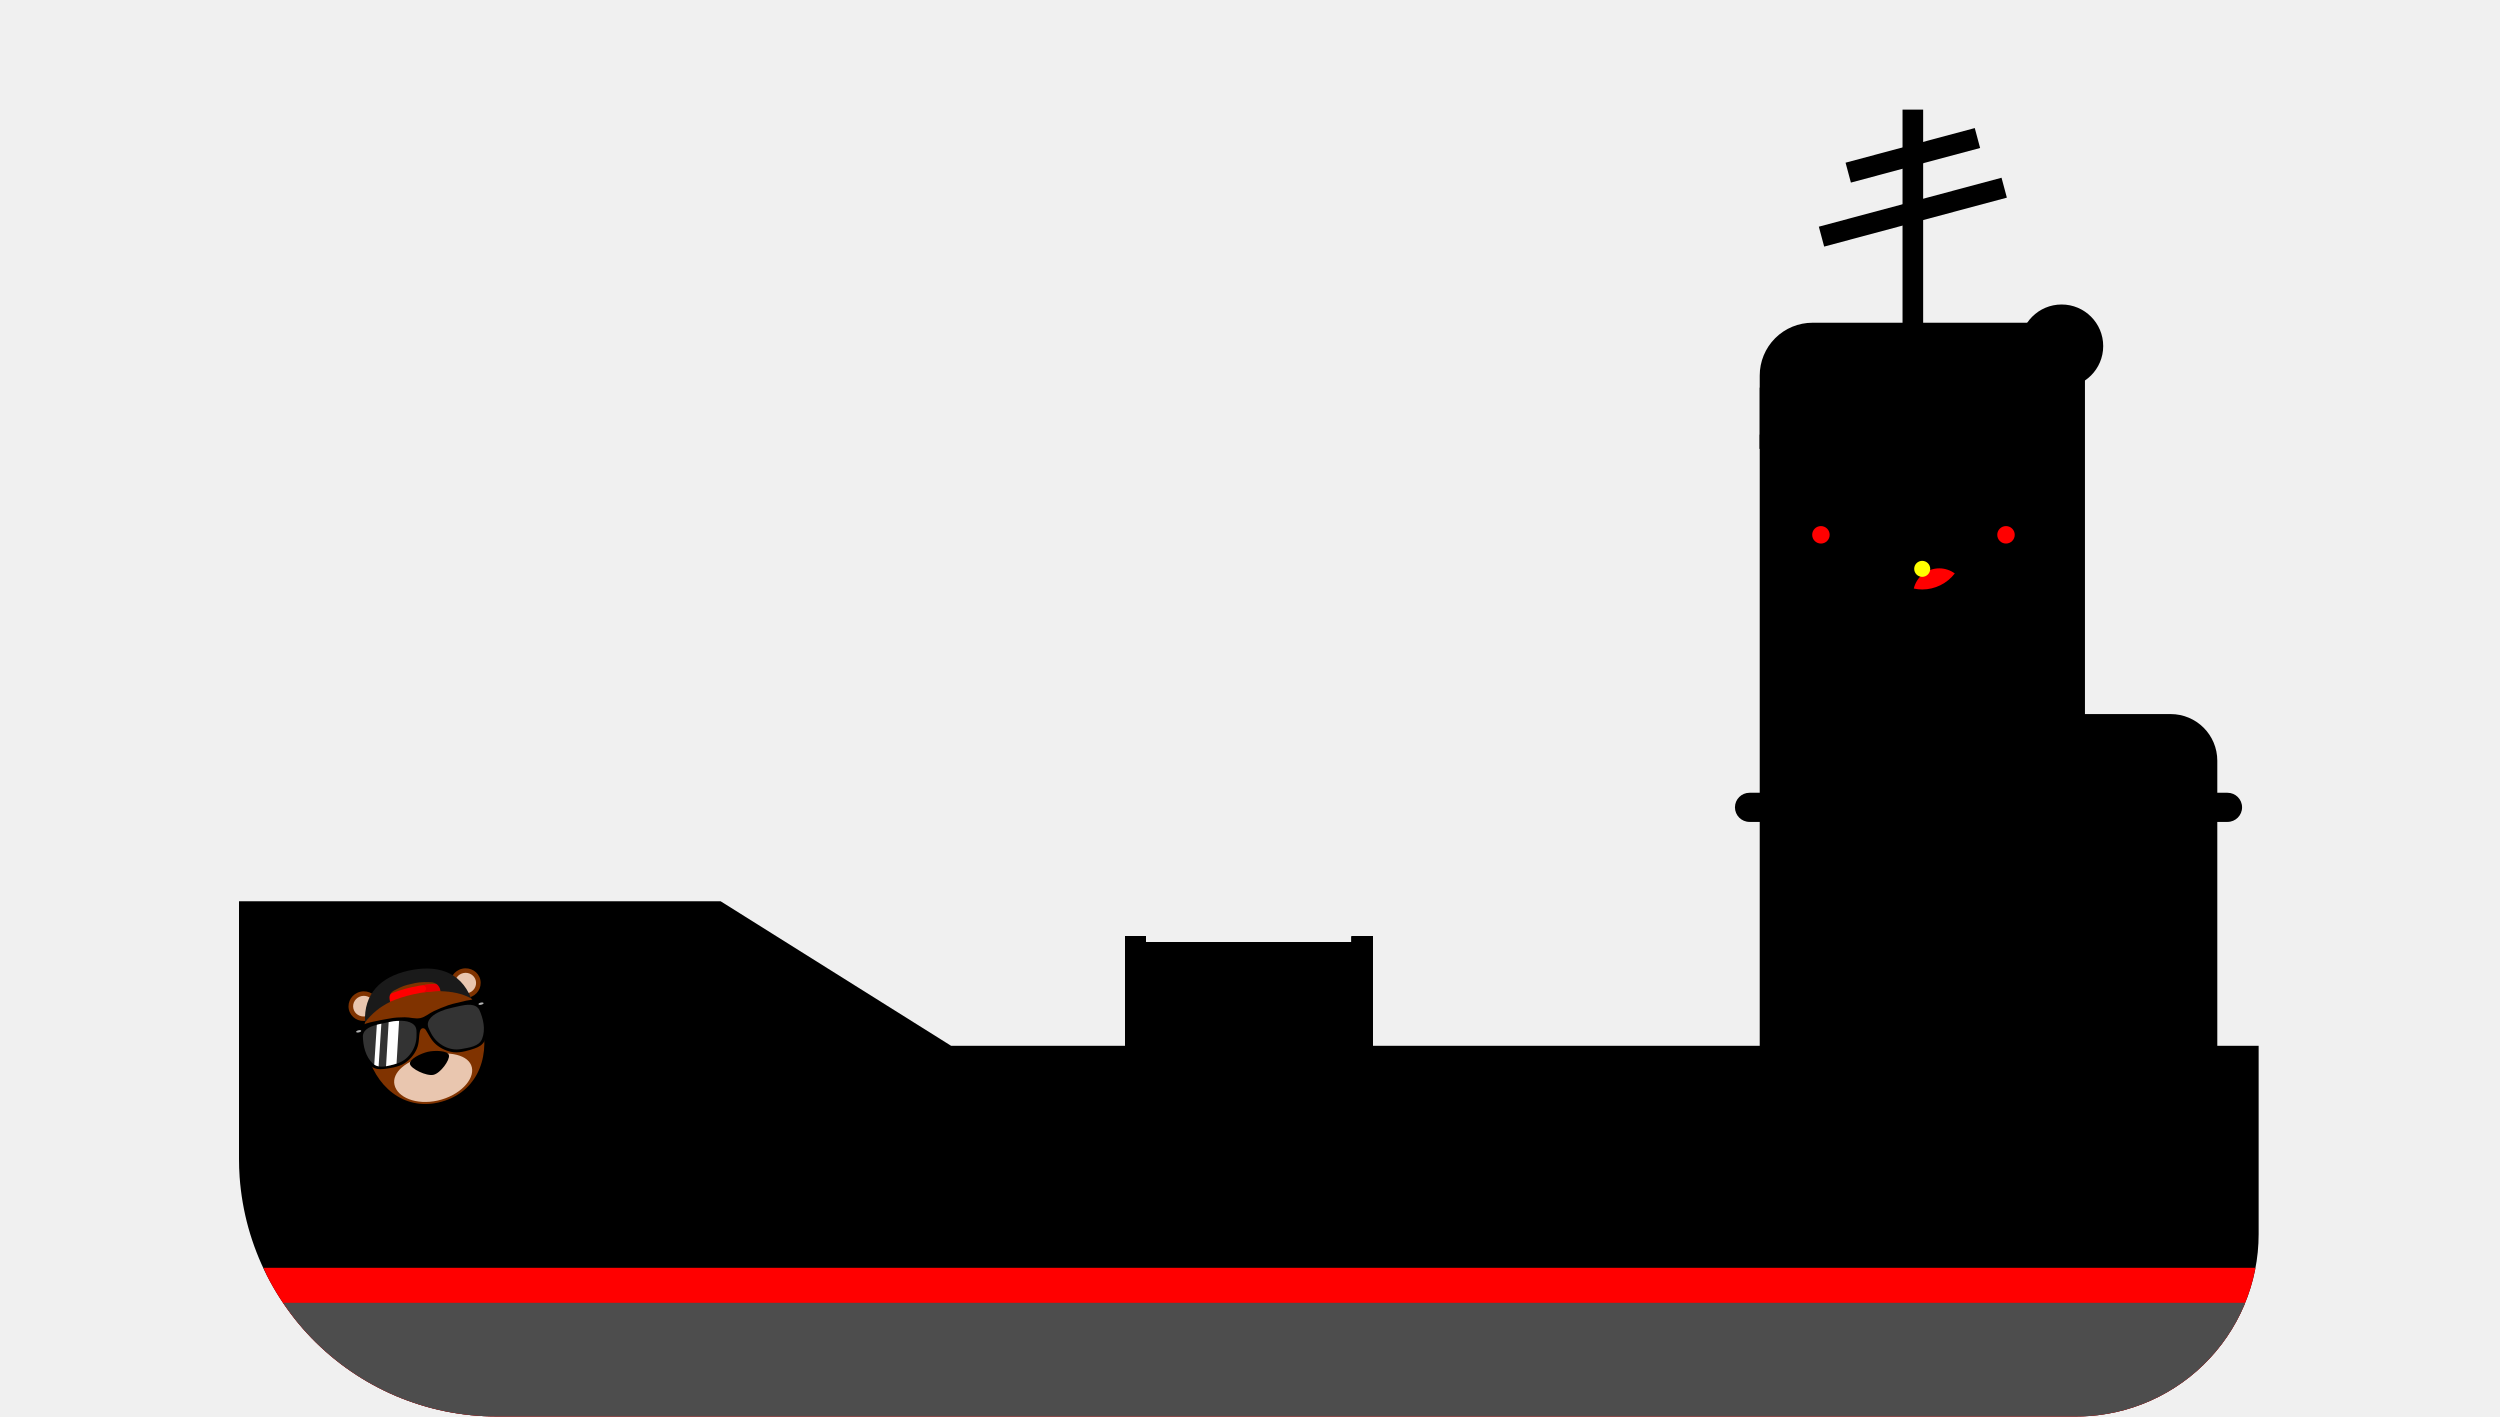
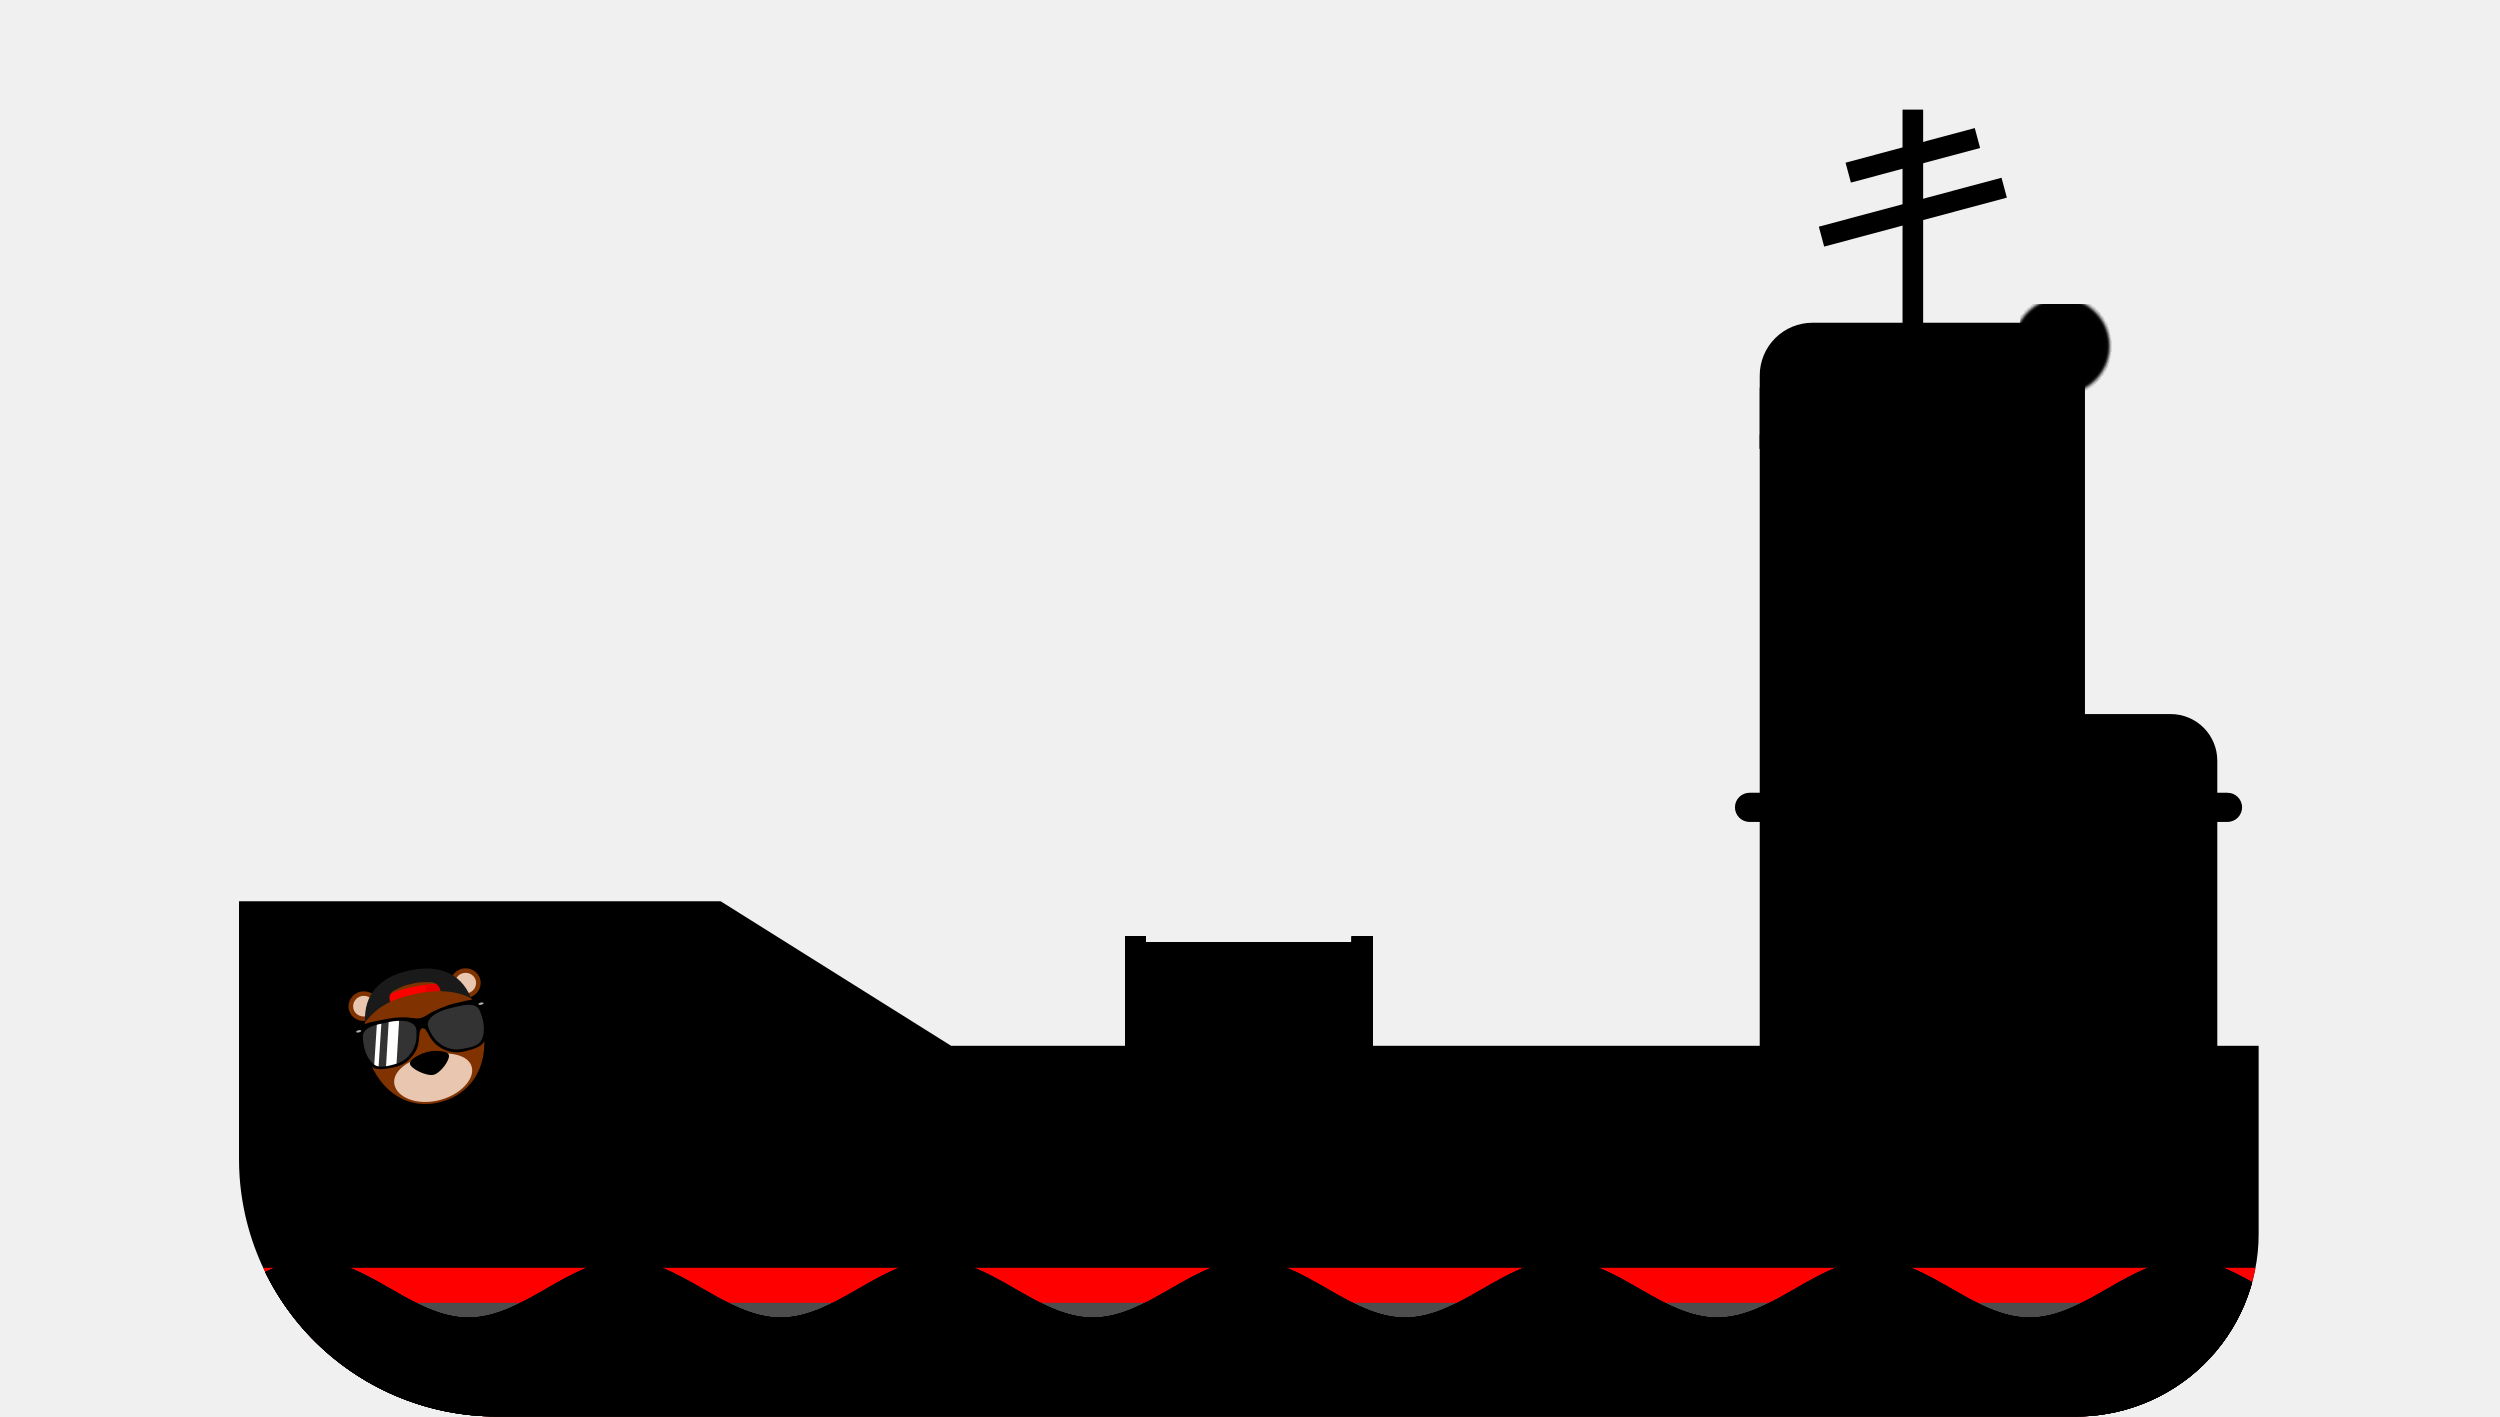
<svg xmlns="http://www.w3.org/2000/svg" viewBox="0 0 160.48 90.925">
  <defs>
+     <filter id="steam" x="0" y="0">
+       <feGaussianBlur in="SourceGraphic" stdDeviation="0.25" />
+     </filter>
+     <clipPath id="boatBody">
+       <path d="M6.993 159.606v16.536a16.536 16.536 0 00.04 1.17 16.536 16.536 0 00.2 1.64 16.536 16.536 0 00.362 1.614 16.536 16.536 0 00.522 1.568 16.536 16.536 0 00.674 1.509 16.536 16.536 0 00.823 1.434 16.536 16.536 0 00.962 1.345 16.536 16.536 0 001.09 1.241 16.536 16.536 0 001.21 1.127 16.536 16.536 0 001.316 1 16.536 16.536 0 001.409.864 16.536 16.536 0 001.489.72 16.536 16.536 0 001.552.566 16.536 16.536 0 001.602.409 16.536 16.536 0 001.634.247 16.536 16.536 0 001.651.083h101.399a11.71 11.71 0 00.828-.03 11.71 11.71 0 001.163-.14 11.71 11.71 0 001.142-.257 11.71 11.71 0 001.11-.37 11.71 11.71 0 001.069-.477 11.71 11.71 0 001.015-.583 11.71 11.71 0 00.952-.68 11.71 11.71 0 00.88-.773 11.71 11.71 0 00.798-.857 11.71 11.71 0 00.708-.932 11.71 11.71 0 00.612-.998 11.71 11.71 0 00.509-1.053 11.71 11.71 0 00.401-1.1 11.71 11.71 0 00.29-1.134 11.71 11.71 0 00.175-1.158 11.71 11.71 0 00.058-1.169v-12.084H52.702l-14.794-9.278H23.529z" style="opacity:1;fill-opacity:1;fill-rule:nonzero;stroke:none;stroke-width:2.65;stroke-linecap:square;stroke-linejoin:miter;stroke-miterlimit:4;stroke-dasharray:none;stroke-dashoffset:0;stroke-opacity:1" />
+     </clipPath>
+     <g id="wave">
+       <path d="M1.672 186.329c3.562 0 6.46-3.705 10.021-3.705 3.562 0 6.46 3.705 10.022 3.705 3.56 0 6.46-3.705 10.02-3.705 3.562 0 6.46 3.705 10.022 3.705 3.561 0 6.46-3.705 10.02-3.705 3.562 0 6.46 3.705 10.022 3.705 3.561 0 6.46-3.705 10.021-3.705 3.561 0 6.46 3.705 10.021 3.705 3.561 0 6.46-3.705 10.021-3.705 3.561 0 6.46 3.705 10.021 3.705 3.562 0 6.46-3.705 10.021-3.705 3.562 0 6.46 3.705 10.022 3.705 3.56 0 6.46-3.705 10.02-3.705 3.562 0 6.46 3.705 10.022 3.705v6.35H1.672z" style="opacity:1;fill-opacity:1;fill-rule:nonzero;stroke:none;stroke-width:2.5;stroke-linecap:square;stroke-linejoin:miter;stroke-miterlimit:4;stroke-dasharray:none;stroke-dashoffset:0;stroke-opacity:1" />
+     </g>
    <g id="blankContainer">
      <g style="display:inline" transform="matrix(.25 0 0 .25 53.862 120.698)">
        <rect class="container__body" style="opacity:1;fill-opacity:1;fill-rule:nonzero;stroke:none;stroke-width:15.7;stroke-linecap:square;stroke-linejoin:round;stroke-miterlimit:4;stroke-dasharray:none;stroke-dashoffset:0;stroke-opacity:1" width="63.5" height="26.458" x="40.065" y="166.22" />
        <rect class="container__body container__outline" y="167.455" x="41.3" height="23.988" width="61.03" style="opacity:1;fill-opacity:1;fill-rule:nonzero;stroke-width:2.47;stroke-linecap:square;stroke-linejoin:miter;stroke-miterlimit:4;stroke-dasharray:none;stroke-dashoffset:0;stroke-opacity:1" />
        <rect class="container__block" y="164.633" x="40.065" height="5.292" width="5.292" style="opacity:1;fill-opacity:1;fill-rule:nonzero;stroke:none;stroke-width:14.967;stroke-linecap:square;stroke-linejoin:round;stroke-miterlimit:4;stroke-dasharray:none;stroke-dashoffset:0;stroke-opacity:1" />
        <circle class="container__ring" r="1.587" cy="167.279" cx="42.711" style="opacity:1;fill-opacity:1;fill-rule:nonzero;stroke:none;stroke-width:15.715;stroke-linecap:square;stroke-linejoin:round;stroke-miterlimit:4;stroke-dasharray:none;stroke-dashoffset:0;stroke-opacity:1" />
        <path class="container__shade" d="M40.065 168.866v1.058h5.292v-1.058z" style="opacity:1;fill-opacity:1;fill-rule:nonzero;stroke:none;stroke-width:15.875;stroke-linecap:square;stroke-linejoin:round;stroke-miterlimit:4;stroke-dasharray:none;stroke-dashoffset:0;stroke-opacity:1" />
        <g transform="translate(-1.403)">
          <rect class="container__block" style="opacity:1;fill-opacity:1;fill-rule:nonzero;stroke:none;stroke-width:10.257;stroke-linecap:square;stroke-linejoin:round;stroke-miterlimit:4;stroke-dasharray:none;stroke-dashoffset:0;stroke-opacity:1" width="2.485" height="5.292" x="41.469" y="187.387" />
          <path class="container__shade" style="opacity:1;fill-opacity:1;fill-rule:nonzero;stroke:none;stroke-width:10.88;stroke-linecap:square;stroke-linejoin:round;stroke-miterlimit:4;stroke-dasharray:none;stroke-dashoffset:0;stroke-opacity:1" d="M41.469 191.62v1.059h2.485v-1.059z" />
        </g>
        <g transform="translate(58.208)">
          <rect class="container__block" style="opacity:1;fill-opacity:1;fill-rule:nonzero;stroke:none;stroke-width:14.967;stroke-linecap:square;stroke-linejoin:round;stroke-miterlimit:4;stroke-dasharray:none;stroke-dashoffset:0;stroke-opacity:1" width="5.292" height="5.292" x="40.065" y="164.633" />
          <circle class="container__ring" style="opacity:1;fill-opacity:1;fill-rule:nonzero;stroke:none;stroke-width:15.715;stroke-linecap:square;stroke-linejoin:round;stroke-miterlimit:4;stroke-dasharray:none;stroke-dashoffset:0;stroke-opacity:1" cx="42.711" cy="167.279" r="1.587" />
          <path class="container__shade" style="opacity:1;fill-opacity:1;fill-rule:nonzero;stroke:none;stroke-width:60;stroke-linecap:square;stroke-linejoin:round;stroke-miterlimit:4;stroke-dasharray:none;stroke-dashoffset:0;stroke-opacity:1" d="M40.065 168.866v1.058h5.292v-1.058z" />
        </g>
        <g transform="translate(59.611)">
          <rect class="container__block" y="187.387" x="41.469" height="5.292" width="2.485" style="opacity:1;fill-opacity:1;fill-rule:nonzero;stroke:none;stroke-width:10.257;stroke-linecap:square;stroke-linejoin:round;stroke-miterlimit:4;stroke-dasharray:none;stroke-dashoffset:0;stroke-opacity:1" />
          <path class="container__shade" d="M41.469 191.62v1.059h2.485v-1.059z" style="opacity:1;fill-opacity:1;fill-rule:nonzero;stroke:none;stroke-width:10.88;stroke-linecap:square;stroke-linejoin:round;stroke-miterlimit:4;stroke-dasharray:none;stroke-dashoffset:0;stroke-opacity:1" />
        </g>
        <rect class="container__label" style="opacity:1;fill-opacity:1;fill-rule:nonzero;stroke:none;stroke-width:3.81;stroke-linecap:square;stroke-linejoin:miter;stroke-miterlimit:4;stroke-dasharray:none;stroke-dashoffset:0;stroke-opacity:1" width="7.016" height="4.209" x="92.637" y="185.195" />
        <rect class="container__label" style="opacity:1;fill-opacity:1;fill-rule:nonzero;stroke:none;stroke-width:2.329;stroke-linecap:square;stroke-linejoin:miter;stroke-miterlimit:4;stroke-dasharray:none;stroke-dashoffset:0;stroke-opacity:1" width="3.368" height="2.9" x="96.286" y="-183.608" transform="scale(1 -1)" />
      </g>
+       <path class="container__line container__line--blank" style="fill:none;stroke-linecap:butt;stroke-linejoin:miter;stroke-opacity:1" d="M66.836 167.591v-4.458" />
+       <path class="container__line container__line--blank" d="M73.215 167.591v-4.458" style="fill:none;stroke-linecap:butt;stroke-linejoin:miter;stroke-opacity:1" />
+       <path class="container__line container__line--blank" style="fill:none;stroke-linecap:butt;stroke-linejoin:miter;stroke-opacity:1" d="M71.088 167.591v-4.458" />
+       <path class="container__line container__line--blank" d="M68.962 167.591v-4.458" style="fill:none;stroke-linecap:butt;stroke-linejoin:miter;stroke-opacity:1" />
    </g>
  </defs>
  <g class="container container--dropped">
    <use href="#container" />
  </g>
  <g style="display:inline" transform="translate(8.349 -101.753)">
    <use href="#blankContainer" class="blank blank--1" />
    <use href="#blankContainer" class="blank blank--2" />
    <use href="#blankContainer" class="blank blank--3" />
    <use href="#blankContainer" class="blank blank--4" />
    <use href="#blankContainer" class="blank blank--5" />
    <use href="#blankContainer" class="blank blank--6" />
    <use href="#blankContainer" class="blank blank--7" />
    <use href="#blankContainer" class="blank blank--8" />
    <use href="#blankContainer" class="blank blank--9" />
    <use href="#blankContainer" class="blank blank--10" />
    <use href="#blankContainer" class="blank blank--11" />
    <use href="#blankContainer" class="blank blank--12" />
    <use href="#blankContainer" class="blank blank--13" />
    <use href="#blankContainer" class="blank blank--15" />
    <use href="#blankContainer" class="blank blank--16" />
    <g transform="matrix(.87979 .47537 -.63382 1.17305 84.276 -61.731)">
      <rect class="boat__mast" style="opacity:1;fill-opacity:1;fill-rule:nonzero;stroke:none;stroke-width:2.529;stroke-linecap:square;stroke-linejoin:miter;stroke-miterlimit:4;stroke-dasharray:none;stroke-dashoffset:0;stroke-opacity:1" width="1.256" height="12.993" x="28.006" y="138.674" transform="matrix(.9268 -.37557 .58453 .81137 0 0)" />
      <rect class="boat__mast" transform="matrix(.78332 .62162 -.81584 .57828 0 0)" y="10.213" x="153.181" height="7.649" width="1.16" style="opacity:1;fill-opacity:1;fill-rule:nonzero;stroke:none;stroke-width:1.865;stroke-linecap:square;stroke-linejoin:miter;stroke-miterlimit:4;stroke-dasharray:none;stroke-dashoffset:0;stroke-opacity:1" />
      <rect class="boat__mast" style="opacity:1;fill-opacity:1;fill-rule:nonzero;stroke:none;stroke-width:2.218;stroke-linecap:square;stroke-linejoin:miter;stroke-miterlimit:4;stroke-dasharray:none;stroke-dashoffset:0;stroke-opacity:1" width="1.16" height="10.816" x="156.271" y="9.47" transform="matrix(.78332 .62162 -.81584 .57828 0 0)" />
    </g>
+     <circle class="boat__bubble" filter="url(#steam)" r="2.669" cy="123.968" cx="123.991" style="opacity:1;fill-opacity:1;fill-rule:nonzero;stroke:none;stroke-width:2.646;stroke-linecap:square;stroke-linejoin:miter;stroke-miterlimit:4;stroke-dasharray:none;stroke-dashoffset:0;stroke-opacity:1" />
+     <circle class="boat__bubble" filter="url(#steam)" r="2.669" cy="123.968" cx="123.991" style="opacity:1;fill-opacity:1;fill-rule:nonzero;stroke:none;stroke-width:2.646;stroke-linecap:square;stroke-linejoin:miter;stroke-miterlimit:4;stroke-dasharray:none;stroke-dashoffset:0;stroke-opacity:1" />
+     <circle class="boat__bubble" filter="url(#steam)" r="2.669" cy="123.968" cx="123.991" style="opacity:1;fill-opacity:1;fill-rule:nonzero;stroke:none;stroke-width:2.646;stroke-linecap:square;stroke-linejoin:miter;stroke-miterlimit:4;stroke-dasharray:none;stroke-dashoffset:0;stroke-opacity:1" />
+     <circle class="boat__bubble" filter="url(#steam)" r="2.669" cy="123.968" cx="123.991" style="opacity:1;fill-opacity:1;fill-rule:nonzero;stroke:none;stroke-width:2.646;stroke-linecap:square;stroke-linejoin:miter;stroke-miterlimit:4;stroke-dasharray:none;stroke-dashoffset:0;stroke-opacity:1" />
+     <circle class="boat__bubble" filter="url(#steam)" r="2.669" cy="123.968" cx="123.991" style="opacity:1;fill-opacity:1;fill-rule:nonzero;stroke:none;stroke-width:2.646;stroke-linecap:square;stroke-linejoin:miter;stroke-miterlimit:4;stroke-dasharray:none;stroke-dashoffset:0;stroke-opacity:1" />
+     <circle class="boat__bubble" filter="url(#steam)" r="2.669" cy="123.968" cx="123.991" style="opacity:1;fill-opacity:1;fill-rule:nonzero;stroke:none;stroke-width:2.646;stroke-linecap:square;stroke-linejoin:miter;stroke-miterlimit:4;stroke-dasharray:none;stroke-dashoffset:0;stroke-opacity:1" />
+     <circle class="boat__bubble" filter="url(#steam)" r="2.669" cy="123.968" cx="123.991" style="opacity:1;fill-opacity:1;fill-rule:nonzero;stroke:none;stroke-width:2.646;stroke-linecap:square;stroke-linejoin:miter;stroke-miterlimit:4;stroke-dasharray:none;stroke-dashoffset:0;stroke-opacity:1" />
+     <circle class="boat__bubble" filter="url(#steam)" r="2.669" cy="123.968" cx="123.991" style="opacity:1;fill-opacity:1;fill-rule:nonzero;stroke:none;stroke-width:2.646;stroke-linecap:square;stroke-linejoin:miter;stroke-miterlimit:4;stroke-dasharray:none;stroke-dashoffset:0;stroke-opacity:1" />
+     <circle class="boat__bubble" filter="url(#steam)" r="2.669" cy="123.968" cx="123.991" style="opacity:1;fill-opacity:1;fill-rule:nonzero;stroke:none;stroke-width:2.646;stroke-linecap:square;stroke-linejoin:miter;stroke-miterlimit:4;stroke-dasharray:none;stroke-dashoffset:0;stroke-opacity:1" />
+     <circle class="boat__bubble" filter="url(#steam)" r="2.669" cy="123.968" cx="123.991" style="opacity:1;fill-opacity:1;fill-rule:nonzero;stroke:none;stroke-width:2.646;stroke-linecap:square;stroke-linejoin:miter;stroke-miterlimit:4;stroke-dasharray:none;stroke-dashoffset:0;stroke-opacity:1" />
+     <circle class="boat__bubble" filter="url(#steam)" r="2.669" cy="123.968" cx="123.991" style="opacity:1;fill-opacity:1;fill-rule:nonzero;stroke:none;stroke-width:2.646;stroke-linecap:square;stroke-linejoin:miter;stroke-miterlimit:4;stroke-dasharray:none;stroke-dashoffset:0;stroke-opacity:1" />
+     <circle class="boat__bubble" filter="url(#steam)" r="2.669" cy="123.968" cx="123.991" style="opacity:1;fill-opacity:1;fill-rule:nonzero;stroke:none;stroke-width:2.646;stroke-linecap:square;stroke-linejoin:miter;stroke-miterlimit:4;stroke-dasharray:none;stroke-dashoffset:0;stroke-opacity:1" />
+     <circle class="boat__bubble" filter="url(#steam)" r="2.669" cy="123.968" cx="123.991" style="opacity:1;fill-opacity:1;fill-rule:nonzero;stroke:none;stroke-width:2.646;stroke-linecap:square;stroke-linejoin:miter;stroke-miterlimit:4;stroke-dasharray:none;stroke-dashoffset:0;stroke-opacity:1" />
+     <circle class="boat__bubble" filter="url(#steam)" r="2.669" cy="123.968" cx="123.991" style="opacity:1;fill-opacity:1;fill-rule:nonzero;stroke:none;stroke-width:2.646;stroke-linecap:square;stroke-linejoin:miter;stroke-miterlimit:4;stroke-dasharray:none;stroke-dashoffset:0;stroke-opacity:1" />
+     <circle class="boat__bubble" filter="url(#steam)" r="2.669" cy="123.968" cx="123.991" style="opacity:1;fill-opacity:1;fill-rule:nonzero;stroke:none;stroke-width:2.646;stroke-linecap:square;stroke-linejoin:miter;stroke-miterlimit:4;stroke-dasharray:none;stroke-dashoffset:0;stroke-opacity:1" />
+     <circle class="boat__bubble" filter="url(#steam)" r="2.669" cy="123.968" cx="123.991" style="opacity:1;fill-opacity:1;fill-rule:nonzero;stroke:none;stroke-width:2.646;stroke-linecap:square;stroke-linejoin:miter;stroke-miterlimit:4;stroke-dasharray:none;stroke-dashoffset:0;stroke-opacity:1" />
+     <circle class="boat__bubble" filter="url(#steam)" r="2.669" cy="123.968" cx="123.991" style="opacity:1;fill-opacity:1;fill-rule:nonzero;stroke:none;stroke-width:2.646;stroke-linecap:square;stroke-linejoin:miter;stroke-miterlimit:4;stroke-dasharray:none;stroke-dashoffset:0;stroke-opacity:1" />
+     <circle class="boat__bubble" filter="url(#steam)" r="2.669" cy="123.968" cx="123.991" style="opacity:1;fill-opacity:1;fill-rule:nonzero;stroke:none;stroke-width:2.646;stroke-linecap:square;stroke-linejoin:miter;stroke-miterlimit:4;stroke-dasharray:none;stroke-dashoffset:0;stroke-opacity:1" />
+     <circle class="boat__bubble" filter="url(#steam)" r="2.669" cy="123.968" cx="123.991" style="opacity:1;fill-opacity:1;fill-rule:nonzero;stroke:none;stroke-width:2.646;stroke-linecap:square;stroke-linejoin:miter;stroke-miterlimit:4;stroke-dasharray:none;stroke-dashoffset:0;stroke-opacity:1" />
+     <circle class="boat__bubble" filter="url(#steam)" r="2.669" cy="123.968" cx="123.991" style="opacity:1;fill-opacity:1;fill-rule:nonzero;stroke:none;stroke-width:2.646;stroke-linecap:square;stroke-linejoin:miter;stroke-miterlimit:4;stroke-dasharray:none;stroke-dashoffset:0;stroke-opacity:1" />
+     <circle class="boat__bubble" filter="url(#steam)" r="2.669" cy="123.968" cx="123.991" style="opacity:1;fill-opacity:1;fill-rule:nonzero;stroke:none;stroke-width:2.646;stroke-linecap:square;stroke-linejoin:miter;stroke-miterlimit:4;stroke-dasharray:none;stroke-dashoffset:0;stroke-opacity:1" />
+     <circle class="boat__bubble" filter="url(#steam)" r="2.669" cy="123.968" cx="123.991" style="opacity:1;fill-opacity:1;fill-rule:nonzero;stroke:none;stroke-width:2.646;stroke-linecap:square;stroke-linejoin:miter;stroke-miterlimit:4;stroke-dasharray:none;stroke-dashoffset:0;stroke-opacity:1" />
+     <circle class="boat__bubble" filter="url(#steam)" r="2.669" cy="123.968" cx="123.991" style="opacity:1;fill-opacity:1;fill-rule:nonzero;stroke:none;stroke-width:2.646;stroke-linecap:square;stroke-linejoin:miter;stroke-miterlimit:4;stroke-dasharray:none;stroke-dashoffset:0;stroke-opacity:1" />
+     <circle class="boat__bubble" filter="url(#steam)" r="2.669" cy="123.968" cx="123.991" style="opacity:1;fill-opacity:1;fill-rule:nonzero;stroke:none;stroke-width:2.646;stroke-linecap:square;stroke-linejoin:miter;stroke-miterlimit:4;stroke-dasharray:none;stroke-dashoffset:0;stroke-opacity:1" />
+     <circle class="boat__bubble" filter="url(#steam)" r="2.669" cy="123.968" cx="123.991" style="opacity:1;fill-opacity:1;fill-rule:nonzero;stroke:none;stroke-width:2.646;stroke-linecap:square;stroke-linejoin:miter;stroke-miterlimit:4;stroke-dasharray:none;stroke-dashoffset:0;stroke-opacity:1" />
    <path class="boat__bridge" d="M108.005 122.47a3.387 3.387 0 00-3.394 3.394v44.919c0 1.662 1.338 3 3 3H130.984c1.662 0 3-1.338 3-3V150.59c0-1.662-1.338-3-3-3h-5.496v-21.726a3.386 3.386 0 00-3.393-3.393z" style="opacity:1;fill-opacity:1;fill-rule:nonzero;stroke:none;stroke-width:7.422;stroke-linecap:square;stroke-linejoin:miter;stroke-miterlimit:4;stroke-dasharray:none;stroke-dashoffset:0;stroke-opacity:1" />
    <path class="boat__body" d="M6.993 159.606v16.536a16.536 16.536 0 00.04 1.17 16.536 16.536 0 00.2 1.64 16.536 16.536 0 00.362 1.614 16.536 16.536 0 00.522 1.568 16.536 16.536 0 00.674 1.509 16.536 16.536 0 00.823 1.434 16.536 16.536 0 00.962 1.345 16.536 16.536 0 001.09 1.241 16.536 16.536 0 001.21 1.127 16.536 16.536 0 001.316 1 16.536 16.536 0 001.409.864 16.536 16.536 0 001.489.72 16.536 16.536 0 001.552.566 16.536 16.536 0 001.602.409 16.536 16.536 0 001.634.247 16.536 16.536 0 001.651.083h101.399a11.71 11.71 0 00.828-.03 11.71 11.71 0 001.163-.14 11.71 11.71 0 001.142-.257 11.71 11.71 0 001.11-.37 11.71 11.71 0 001.069-.477 11.71 11.71 0 001.015-.583 11.71 11.71 0 00.952-.68 11.71 11.71 0 00.88-.773 11.71 11.71 0 00.798-.857 11.71 11.71 0 00.708-.932 11.71 11.71 0 00.612-.998 11.71 11.71 0 00.509-1.053 11.71 11.71 0 00.401-1.1 11.71 11.71 0 00.29-1.134 11.71 11.71 0 00.175-1.158 11.71 11.71 0 00.058-1.169v-12.084H52.702l-14.794-9.278H23.529z" style="opacity:1;fill-opacity:1;fill-rule:nonzero;stroke:none;stroke-width:2.65;stroke-linecap:square;stroke-linejoin:miter;stroke-miterlimit:4;stroke-dasharray:none;stroke-dashoffset:0;stroke-opacity:1" />
    <g class="boat__logo" transform="matrix(.0401 -.00907 .00907 .0401 4.752 133.77)">
      <path style="fill:#803300;fill-opacity:1;stroke:none;stroke-width:6;stroke-linecap:round;stroke-linejoin:round;stroke-miterlimit:4;stroke-dasharray:none;stroke-opacity:1" d="M242.822 893.869c0 61.251-36.059 106.284-94.208 106.284-54.326 0-91.436-45.033-91.436-106.284 0-61.252 37.668-85.951 90.973-85.951 53.306 0 94.67 24.699 94.67 85.95z" />
      <path style="fill:#e9c6af;fill-opacity:1;stroke:none;stroke-width:6;stroke-linecap:round;stroke-linejoin:round;stroke-miterlimit:4;stroke-dasharray:none;stroke-opacity:1" d="M211.925 958.105c0 19.907-28.6 38.819-63.311 38.819s-60.54-18.912-60.54-38.82c0-19.907 26.29-33.273 61.002-33.273 34.71 0 62.85 13.366 62.85 33.274z" />
      <path style="fill:#000000;fill-opacity:1;stroke:none;stroke-width:6;stroke-linecap:round;stroke-linejoin:round;stroke-miterlimit:4;stroke-dasharray:none;stroke-opacity:1" d="M181.194 931.763c0 7.657-19.04 24.493-30.27 24.493s-32.118-16.836-32.118-24.493 20.24-12.477 31.47-12.477 30.918 4.82 30.918 12.477z" />
      <ellipse style="fill:#803300;fill-opacity:1;stroke:none;stroke-width:6;stroke-linecap:round;stroke-linejoin:round;stroke-miterlimit:4;stroke-dasharray:none;stroke-opacity:1" cx="68.304" cy="827.682" rx="23.762" ry="23.111" />
      <path style="fill:#e9c6af;fill-opacity:1;stroke:none;stroke-width:6;stroke-linecap:round;stroke-linejoin:round;stroke-miterlimit:4;stroke-dasharray:none;stroke-opacity:1" d="M84.784 826.317a16.549 16.095 0 00-16.48-14.731 16.549 16.095 0 00-16.548 16.095 16.549 16.095 0 0016.548 16.096 16.549 16.095 0 001.132-.039c.815-1.337 1.582-2.727 2.471-3.983a65.703 65.703 0 015.055-6.283 65.597 65.597 0 015.713-5.548c.668-.576 1.417-1.058 2.109-1.607z" />
      <ellipse ry="23.111" rx="23.762" cy="827.682" cx="-231.243" style="fill:#803300;fill-opacity:1;stroke:none;stroke-width:6;stroke-linecap:round;stroke-linejoin:round;stroke-miterlimit:4;stroke-dasharray:none;stroke-opacity:1" transform="scale(-1 1)" />
      <path d="M214.764 826.317a16.549 16.095 0 0116.48-14.731 16.549 16.095 0 0116.548 16.095 16.549 16.095 0 01-16.549 16.096 16.549 16.095 0 01-1.131-.039c-.816-1.337-1.582-2.727-2.472-3.983a65.703 65.703 0 00-5.055-6.283 65.597 65.597 0 00-5.712-5.548c-.67-.576-1.418-1.058-2.11-1.607z" style="fill:#e9c6af;fill-opacity:1;stroke:none;stroke-width:6;stroke-linecap:round;stroke-linejoin:round;stroke-miterlimit:4;stroke-dasharray:none;stroke-opacity:1" />
      <path style="fill:#ff0000;fill-opacity:1;stroke:none;stroke-width:6;stroke-linecap:round;stroke-linejoin:round;stroke-miterlimit:4;stroke-dasharray:none;stroke-opacity:1" d="M147.731 815.358c-13.396 0-26.022 1.079-37.671 3.334v11.353c11.649-2.255 24.275-3.334 37.671-3.334 15.104 0 29.459 1.373 42.667 4.256v-11.355c-13.208-2.883-27.564-4.254-42.667-4.254z" />
      <path d="M165.195 816.013a15.875 7.813 0 014.43 5.412 15.875 7.813 0 01-5.414 5.863c9.116.653 17.878 1.866 26.186 3.68v-11.356c-8.007-1.748-16.44-2.931-25.202-3.6z" style="fill:#e50000;fill-opacity:1;stroke:none;stroke-width:6;stroke-linecap:round;stroke-linejoin:round;stroke-miterlimit:4;stroke-dasharray:none;stroke-opacity:1" />
      <path style="fill:#1a1a1a;fill-opacity:1;stroke:none;stroke-width:6;stroke-linecap:round;stroke-linejoin:round;stroke-miterlimit:4;stroke-dasharray:none;stroke-opacity:1" d="M148.06 789.038c-43.49 0-75.872 19.481-83.284 63.857 12.322-10.516 27.906-18.695 45.285-22.652 0 0-2.446-12.499 10.25-16.029 14.513-4.035 18.403-3.943 27.749-4 10.2-.061 15.075-.07 30.338 4 14.187 3.784 12 17.113 12 17.113 17.218 4.421 31.846 10.722 44.264 21.568-7.277-46.03-42.375-63.857-86.602-63.857z" />
      <circle style="fill:#ffaaaa;fill-opacity:0.577;stroke:none;stroke-width:8.413;stroke-linecap:round;stroke-linejoin:round;stroke-miterlimit:4;stroke-dasharray:none;stroke-dashoffset:0;stroke-opacity:1" cx="97.242" cy="894.081" r="11.185" />
      <circle cy="894.081" cx="201.851" style="fill:#ffaaaa;fill-opacity:0.577;stroke:none;stroke-width:8.413;stroke-linecap:round;stroke-linejoin:round;stroke-miterlimit:4;stroke-dasharray:none;stroke-dashoffset:0;stroke-opacity:1" r="11.185" />
      <path style="fill:none;fill-opacity:0.577;stroke:#e9afaf;stroke-width:2.983;stroke-linecap:round;stroke-linejoin:round;stroke-miterlimit:4;stroke-dasharray:none;stroke-dashoffset:0;stroke-opacity:1" d="M96.601 864.041a21.271 21.271 0 01-6.78 15.572 21.271 21.271 0 01-16.02 5.644" />
      <path d="M203.53 864.041a21.271 21.271 0 006.78 15.572 21.271 21.271 0 0016.02 5.644" style="fill:none;fill-opacity:0.577;stroke:#e9afaf;stroke-width:2.983;stroke-linecap:round;stroke-linejoin:round;stroke-miterlimit:4;stroke-dasharray:none;stroke-dashoffset:0;stroke-opacity:1" />
      <g>
        <path style="fill:#000000;fill-opacity:1;stroke:none;stroke-width:8;stroke-linecap:square;stroke-linejoin:round;stroke-miterlimit:4;stroke-dasharray:none;stroke-opacity:1" d="M77.29 854.608c-6.508-.07-13.363.182-22.8 2.131l-14.318 2.769 2.308 15.038c2.094.293 4.984 1.016 6.352 2.848 3.528 4.722 1.202 9.286 2.003 17.625 2.67 27.781 11.92 33.596 26.247 35.267 7.502.875 22.816 2.282 33.28-1.433 9.456-3.357 18.223-9.868 24.158-17.96 6.274-8.553 6.948-18.235 10.843-25.726 2.76-5.308 7.7-4.176 9.258 0 2.951 7.91 4.379 17.173 10.653 25.726 5.935 8.092 14.702 14.603 24.159 17.96 10.463 3.715 25.777 2.308 33.279 1.433 14.326-1.671 23.578-7.486 26.249-35.267.801-8.339-1.525-12.903 2.003-17.625 1.414-1.893 4.463-2.611 6.567-2.885l2.297-14.962-14.522-2.808c-15.1-3.12-23.591-1.89-34.623-1.957-4.093-.025-8.777.115-13.136.573-8.125.855-16.176 2.382-24.174 4.05-7.988 1.665-14.94 6.1-23.098 5.942-7.869-.153-15.615-4.977-23.313-6.616-8.132-1.732-14.824-3.106-24.713-3.376-4.794-.13-9.043-.598-13.136-.573-4.137.026-7.918-.132-11.823-.174z" />
        <path d="M85.28 860.471c-10.088.168-24.807.706-28.48 12.251-3.277 15.249-3.122 32.76 5.735 45.627 7.396 10.745 23.365 8.637 35.258 8.22 18.899-.663 35.138-15.383 40.158-33.389 1.93-7.753 4.168-13.928.696-19.382-5.946-9.34-20.099-11.778-30.58-12.967a443.553 443.553 0 00-22.787-.36z" style="fill:#333333;fill-opacity:1;stroke:none;stroke-width:8;stroke-linecap:square;stroke-linejoin:round;stroke-miterlimit:4;stroke-dasharray:none;stroke-opacity:1" />
        <path d="M56.04 864.299a4.079 1.692 0 01-4.058 1.692 4.079 1.692 0 01-4.1-1.675 4.079 1.692 0 014.017-1.71 4.079 1.692 0 014.14 1.658" style="fill:#b3b3b3;fill-opacity:1;stroke:none;stroke-width:8;stroke-linecap:square;stroke-linejoin:round;stroke-miterlimit:4;stroke-dasharray:none;stroke-opacity:1" />
        <path style="fill:#333333;fill-opacity:1;stroke:none;stroke-width:8;stroke-linecap:square;stroke-linejoin:round;stroke-miterlimit:4;stroke-dasharray:none;stroke-opacity:1" d="M214.515 860.471c10.088.168 24.807.706 28.481 12.251 3.276 15.249 3.12 32.76-5.736 45.627-7.396 10.745-23.365 8.637-35.257 8.22-18.9-.663-35.139-15.383-40.16-33.389-1.928-7.753-4.167-13.928-.695-19.382 5.946-9.34 20.1-11.778 30.58-12.967a443.553 443.553 0 0122.787-.36z" />
        <path style="fill:#b3b3b3;fill-opacity:1;stroke:none;stroke-width:8;stroke-linecap:square;stroke-linejoin:round;stroke-miterlimit:4;stroke-dasharray:none;stroke-opacity:1" d="M243.755 864.299a4.079 1.692 0 004.058 1.692 4.079 1.692 0 004.1-1.675 4.079 1.692 0 00-4.017-1.71 4.079 1.692 0 00-4.14 1.658" />
        <path style="fill:#ffffff;fill-opacity:1;stroke:none;stroke-width:6;stroke-linecap:round;stroke-linejoin:round;stroke-miterlimit:4;stroke-dasharray:none;stroke-opacity:1" d="M100.812 860.598l-19.186 66.305c5.85.159 11.675-.045 16.894-.378l18.586-64.222c-5.549-1.363-11.032-1.57-16.294-1.705z" />
        <path style="fill:#ffffff;fill-opacity:1;stroke:none;stroke-width:6;stroke-linecap:round;stroke-linejoin:round;stroke-miterlimit:4;stroke-dasharray:none;stroke-opacity:1" d="M89.154 860.456c-1.292.002-2.586 0-3.875.014-1.081.018-2.235.05-3.403.09l-17.662 59.853c1.729 1.827 3.77 3.172 6.025 4.148z" />
      </g>
    </g>
    <path d="M8.565 183.137a16.536 16.536 0 00.226.506 16.536 16.536 0 00.823 1.434 16.536 16.536 0 00.962 1.345 16.536 16.536 0 001.09 1.241 16.536 16.536 0 001.21 1.127 16.536 16.536 0 001.316 1 16.536 16.536 0 001.409.864 16.536 16.536 0 001.489.72 16.536 16.536 0 001.552.566 16.536 16.536 0 001.602.409 16.536 16.536 0 001.634.247 16.536 16.536 0 001.651.082h101.399a11.71 11.71 0 00.828-.029 11.71 11.71 0 001.163-.141 11.71 11.71 0 001.142-.256 11.71 11.71 0 001.11-.37 11.71 11.71 0 001.069-.477 11.71 11.71 0 001.015-.583 11.71 11.71 0 00.952-.68 11.71 11.71 0 00.88-.773 11.71 11.71 0 00.798-.857 11.71 11.71 0 00.708-.932 11.71 11.71 0 00.612-.998 11.71 11.71 0 00.509-1.053 11.71 11.71 0 00.401-1.1 11.71 11.71 0 00.29-1.134 11.71 11.71 0 00.024-.158z" style="opacity:1;fill:#ff0000;fill-opacity:1;fill-rule:nonzero;stroke:none;stroke-width:10;stroke-linecap:square;stroke-linejoin:miter;stroke-miterlimit:4;stroke-dasharray:none;stroke-dashoffset:0;stroke-opacity:1" />
    <path d="M9.833 185.382a16.536 16.536 0 00.743 1.04 16.536 16.536 0 001.09 1.241 16.536 16.536 0 001.21 1.127 16.536 16.536 0 001.316 1 16.536 16.536 0 001.409.864 16.536 16.536 0 001.489.72 16.536 16.536 0 001.552.566 16.536 16.536 0 001.602.409 16.536 16.536 0 001.634.247 16.536 16.536 0 001.651.082h101.399a11.71 11.71 0 00.828-.029 11.71 11.71 0 001.163-.141 11.71 11.71 0 001.142-.256 11.71 11.71 0 001.11-.37 11.71 11.71 0 001.069-.477 11.71 11.71 0 001.015-.583 11.71 11.71 0 00.952-.68 11.71 11.71 0 00.88-.773 11.71 11.71 0 00.798-.857 11.71 11.71 0 00.708-.932 11.71 11.71 0 00.612-.998 11.71 11.71 0 00.509-1.053 11.71 11.71 0 00.053-.147z" style="opacity:1;fill:#4d4d4d;fill-opacity:1;fill-rule:nonzero;stroke:none;stroke-width:10;stroke-linecap:square;stroke-linejoin:miter;stroke-miterlimit:4;stroke-dasharray:none;stroke-dashoffset:0;stroke-opacity:1" />
-     <circle class="boat__bubble" r="2.669" cy="123.968" cx="123.991" style="opacity:1;fill-opacity:1;fill-rule:nonzero;stroke:none;stroke-width:2.646;stroke-linecap:square;stroke-linejoin:miter;stroke-miterlimit:4;stroke-dasharray:none;stroke-dashoffset:0;stroke-opacity:1" />
    <rect class="boat__ring" ry=".935" y="152.642" x="103.021" height="1.871" width="32.553" style="opacity:1;fill-opacity:1;fill-rule:nonzero;stroke:none;stroke-width:2.391;stroke-linecap:square;stroke-linejoin:miter;stroke-miterlimit:4;stroke-dasharray:none;stroke-dashoffset:0;stroke-opacity:1" />
    <rect class="boat__glass" ry="0" y="126.636" x="104.611" height="3.929" width="13.283" style="opacity:1;fill-opacity:1;fill-rule:nonzero;stroke:none;stroke-width:1.606;stroke-linecap:square;stroke-linejoin:miter;stroke-miterlimit:4;stroke-dasharray:none;stroke-dashoffset:0;stroke-opacity:1" />
    <g transform="translate(.188)">
      <circle class="boat__glass" style="opacity:1;fill-opacity:1;fill-rule:nonzero;stroke:none;stroke-width:2.646;stroke-linecap:square;stroke-linejoin:miter;stroke-miterlimit:4;stroke-dasharray:none;stroke-dashoffset:0;stroke-opacity:1" cx="109.188" cy="158.084" r=".926" />
      <circle class="boat__glass" r=".926" cy="158.084" cx="129.032" style="opacity:1;fill-opacity:1;fill-rule:nonzero;stroke:none;stroke-width:2.646;stroke-linecap:square;stroke-linejoin:miter;stroke-miterlimit:4;stroke-dasharray:none;stroke-dashoffset:0;stroke-opacity:1" />
      <circle class="boat__glass" style="opacity:1;fill-opacity:1;fill-rule:nonzero;stroke:none;stroke-width:2.646;stroke-linecap:square;stroke-linejoin:miter;stroke-miterlimit:4;stroke-dasharray:none;stroke-dashoffset:0;stroke-opacity:1" cx="124.071" cy="158.084" r=".926" />
      <circle class="boat__glass" r=".926" cy="158.084" cx="114.149" style="opacity:1;fill-opacity:1;fill-rule:nonzero;stroke:none;stroke-width:2.646;stroke-linecap:square;stroke-linejoin:miter;stroke-miterlimit:4;stroke-dasharray:none;stroke-dashoffset:0;stroke-opacity:1" />
      <circle class="boat__glass" style="opacity:1;fill-opacity:1;fill-rule:nonzero;stroke:none;stroke-width:2.646;stroke-linecap:square;stroke-linejoin:miter;stroke-miterlimit:4;stroke-dasharray:none;stroke-dashoffset:0;stroke-opacity:1" cx="119.11" cy="158.084" r=".926" />
    </g>
    <path class="boat__shimmer" style="opacity:1;fill-opacity:1;fill-rule:nonzero;stroke:none;stroke-width:3.055;stroke-linecap:square;stroke-linejoin:miter;stroke-miterlimit:4;stroke-dasharray:none;stroke-dashoffset:0;stroke-opacity:1" d="M106.25 126.636l-1.64 3.033v.896h1.431l2.123-3.929z" />
    <path class="boat__shimmer" style="opacity:1;fill-opacity:1;fill-rule:nonzero;stroke:none;stroke-width:2.277;stroke-linecap:square;stroke-linejoin:miter;stroke-miterlimit:4;stroke-dasharray:none;stroke-dashoffset:0;stroke-opacity:1" d="M108.766 126.636l-2.124 3.929h1.064l2.123-3.929z" />
-     <circle style="opacity:1;fill:#000000;fill-opacity:1;fill-rule:nonzero;stroke:none;stroke-width:2.646;stroke-linecap:square;stroke-linejoin:miter;stroke-miterlimit:4;stroke-dasharray:none;stroke-dashoffset:0;stroke-opacity:1" cx="109.101" cy="136.739" r="1.684" />
-     <circle style="opacity:1;fill:#ff0000;fill-opacity:1;fill-rule:nonzero;stroke:none;stroke-width:2.646;stroke-linecap:square;stroke-linejoin:miter;stroke-miterlimit:4;stroke-dasharray:none;stroke-dashoffset:0;stroke-opacity:1" cx="108.54" cy="136.084" r=".561" />
-     <g transform="translate(5.613 .187)">
-       <circle r="1.684" cy="136.552" cx="115.369" style="opacity:1;fill:#000000;fill-opacity:1;fill-rule:nonzero;stroke:none;stroke-width:2.646;stroke-linecap:square;stroke-linejoin:miter;stroke-miterlimit:4;stroke-dasharray:none;stroke-dashoffset:0;stroke-opacity:1" />
-       <circle r=".561" cy="135.897" cx="114.807" style="opacity:1;fill:#ff0000;fill-opacity:1;fill-rule:nonzero;stroke:none;stroke-width:2.646;stroke-linecap:square;stroke-linejoin:miter;stroke-miterlimit:4;stroke-dasharray:none;stroke-dashoffset:0;stroke-opacity:1" />
+     <g class="boat__eyes">
+       <g class="boat__eye">
+         <circle style="opacity:1;fill-opacity:1;fill-rule:nonzero;stroke:none;stroke-width:2.646;stroke-linecap:square;stroke-linejoin:miter;stroke-miterlimit:4;stroke-dasharray:none;stroke-dashoffset:0;stroke-opacity:1" cx="109.101" cy="136.739" r="1.684" />
+         <circle style="opacity:1;fill-opacity:1;fill-rule:nonzero;stroke:none;stroke-width:2.646;stroke-linecap:square;stroke-linejoin:miter;stroke-miterlimit:4;stroke-dasharray:none;stroke-dashoffset:0;stroke-opacity:1" cx="108.54" cy="136.084" r=".561" />
+       </g>
+       <g class="boat__eye" transform="translate(5.613 .187)">
+         <circle r="1.684" cy="136.552" cx="115.369" style="opacity:1;fill-opacity:1;fill-rule:nonzero;stroke:none;stroke-width:2.646;stroke-linecap:square;stroke-linejoin:miter;stroke-miterlimit:4;stroke-dasharray:none;stroke-dashoffset:0;stroke-opacity:1" />
+         <circle r=".561" cy="135.897" cx="114.807" style="opacity:1;fill-opacity:1;fill-rule:nonzero;stroke:none;stroke-width:2.646;stroke-linecap:square;stroke-linejoin:miter;stroke-miterlimit:4;stroke-dasharray:none;stroke-dashoffset:0;stroke-opacity:1" />
+       </g>
    </g>
-     <g>
-       <path d="M112.395 136.946a2.646 2.646 0 002.646 2.646 2.646 2.646 0 002.646-2.646z" style="opacity:1;fill:#000000;fill-opacity:1;fill-rule:nonzero;stroke:none;stroke-width:4.158;stroke-linecap:square;stroke-linejoin:miter;stroke-miterlimit:4;stroke-dasharray:none;stroke-dashoffset:0;stroke-opacity:1" />
-       <path d="M116.137 138.236a1.684 1.684 0 00-1.636 1.297 2.646 2.646 0 00.54.06 2.646 2.646 0 002.092-1.029 1.684 1.684 0 00-.996-.328z" style="opacity:1;fill:#ff0000;fill-opacity:1;fill-rule:nonzero;stroke:none;stroke-width:10;stroke-linecap:square;stroke-linejoin:miter;stroke-miterlimit:4;stroke-dasharray:none;stroke-dashoffset:0;stroke-opacity:1" />
+     <g class="boat__mouth">
+       <path class="boat__mouth--open" d="M112.395 136.946a2.646 2.646 0 002.646 2.646 2.646 2.646 0 002.646-2.646z" style="opacity:1;fill-opacity:1;fill-rule:nonzero;stroke:none;stroke-width:4.158;stroke-linecap:square;stroke-linejoin:miter;stroke-miterlimit:4;stroke-dasharray:none;stroke-dashoffset:0;stroke-opacity:1" />
+       <path class="boat__tongue" d="M116.137 138.236a1.684 1.684 0 00-1.636 1.297 2.646 2.646 0 00.54.06 2.646 2.646 0 002.092-1.029 1.684 1.684 0 00-.996-.328z" style="opacity:1;fill-opacity:1;fill-rule:nonzero;stroke:none;stroke-width:10;stroke-linecap:square;stroke-linejoin:miter;stroke-miterlimit:4;stroke-dasharray:none;stroke-dashoffset:0;stroke-opacity:1" />
    </g>
-     <circle style="opacity:1;fill:#ffff00;fill-opacity:1;fill-rule:nonzero;stroke:none;stroke-width:2.646;stroke-linecap:square;stroke-linejoin:miter;stroke-miterlimit:4;stroke-dasharray:none;stroke-dashoffset:0;stroke-opacity:1" cx="115.041" cy="138.269" r=".514" />
+     <circle class="boat__mouth boat__mouth--open" style="opacity:1;fill-opacity:1;fill-rule:nonzero;stroke:none;stroke-width:2.646;stroke-linecap:square;stroke-linejoin:miter;stroke-miterlimit:4;stroke-dasharray:none;stroke-dashoffset:0;stroke-opacity:1" cx="115.041" cy="138.269" r=".514" />
+     <g clip-path="url(#boatBody)">
+       <use href="#wave" class="wave wave--1" />
+       <use href="#wave" class="wave wave--2" />
+       <use href="#wave" class="wave wave--3" />
+       <use href="#wave" class="wave wave--4" />
+     </g>
  </g>
</svg>
